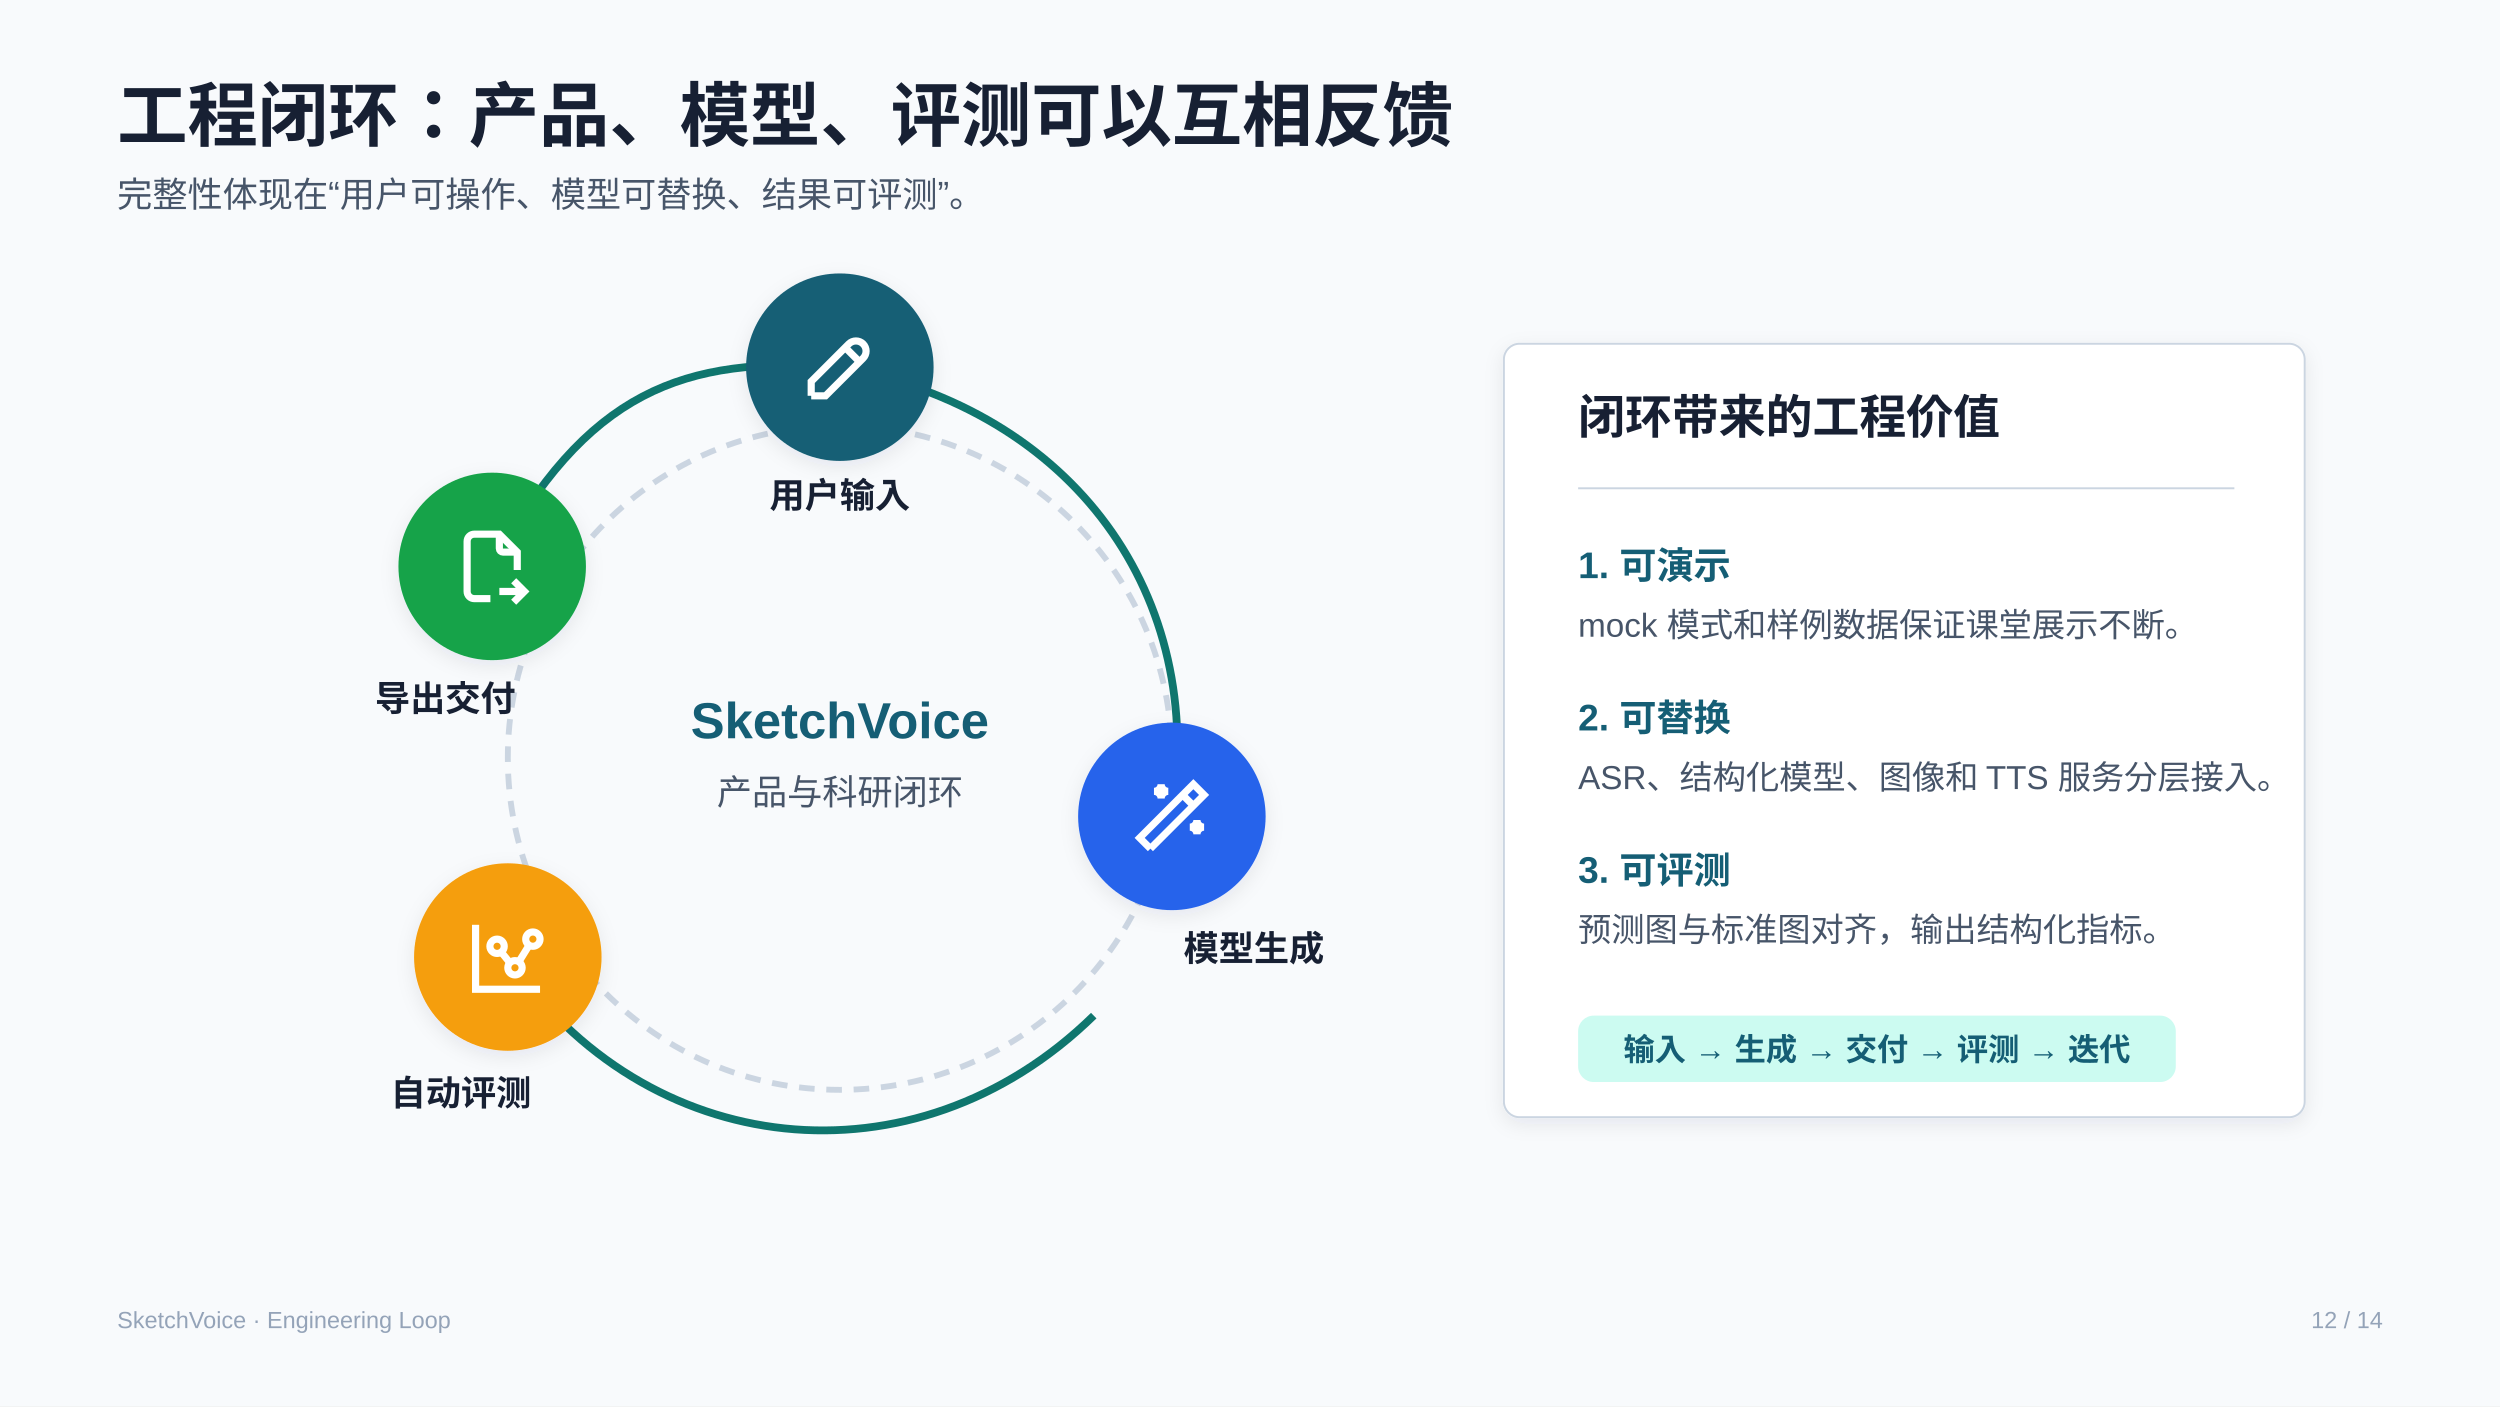
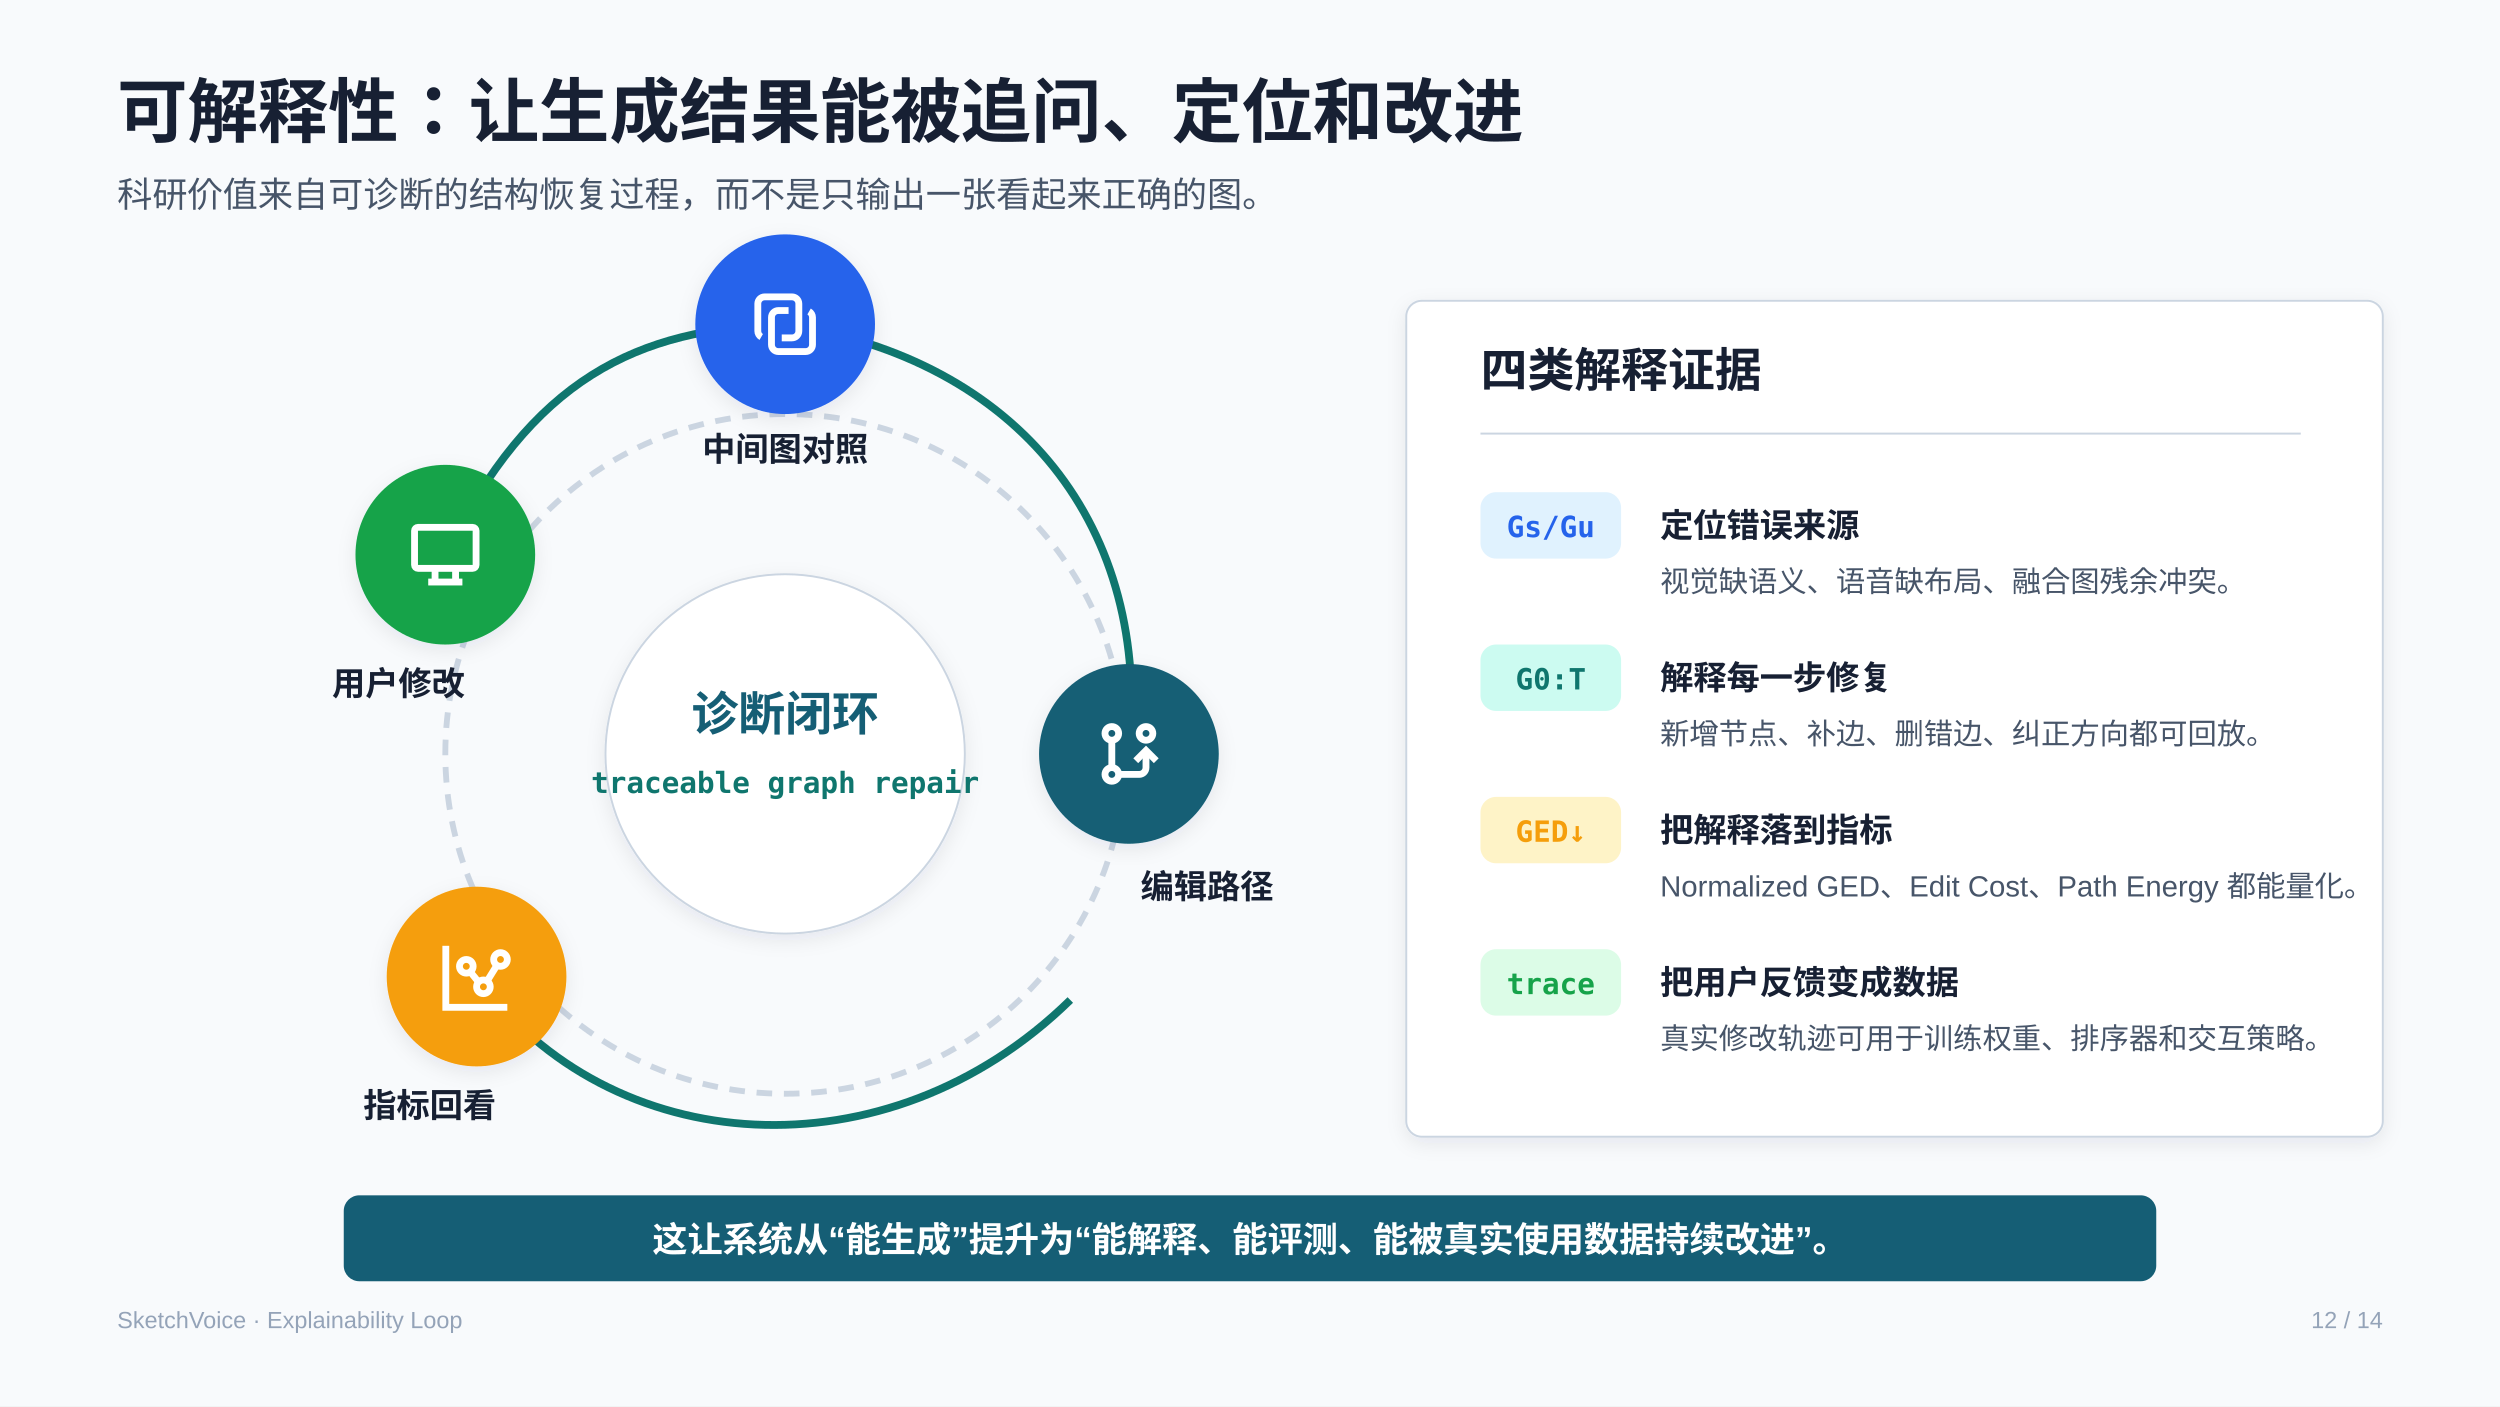
<svg xmlns="http://www.w3.org/2000/svg" viewBox="0 0 1280 720" width="1280" height="720">
  <defs>
-     <filter id="softShadow" x="-15%" y="-15%" width="130%" height="130%">
+     <filter id="softShadow" x="-12%" y="-12%" width="124%" height="124%">
      <feGaussianBlur in="SourceAlpha" stdDeviation="5" />
      <feOffset dx="0" dy="3" result="offsetBlur" />
      <feFlood flood-color="#172033" flood-opacity="0.08" result="shadowColor" />
      <feComposite in="shadowColor" in2="offsetBlur" operator="in" result="shadow" />
      <feMerge>
        <feMergeNode in="shadow" />
        <feMergeNode in="SourceGraphic" />
      </feMerge>
    </filter>
-     <marker id="arrow" markerWidth="10" markerHeight="10" refX="9" refY="5" orient="auto">
+     <marker id="arrowTeal" markerWidth="10" markerHeight="10" refX="9" refY="5" orient="auto">
      <path d="M0,0 L10,5 L0,10 Z" fill="#0F766E" />
    </marker>
  </defs>
  <g id="background">
    <rect width="1280" height="720" fill="#F8FAFC" />
  </g>
  <g id="header">
-     <text x="60" y="72" font-family="&quot;Microsoft YaHei&quot;, Arial, sans-serif" font-size="36" font-weight="800" fill="#172033">工程闭环：产品、模型、评测可以互相反馈</text>
-     <text x="60" y="106" font-family="&quot;Microsoft YaHei&quot;, Arial, sans-serif" font-size="18" fill="#475569">完整性体现在“用户可操作、模型可替换、结果可评测”。</text>
+     <text x="60" y="70" font-family="&quot;Microsoft YaHei&quot;, Arial, sans-serif" font-size="36" font-weight="800" fill="#172033">可解释性：让生成结果能被追问、定位和改进</text>
+     <text x="60" y="106" font-family="&quot;Microsoft YaHei&quot;, Arial, sans-serif" font-size="18" fill="#475569">科研价值来自可诊断的结构恢复过程，而不是只输出一张看起来正确的图。</text>
  </g>
-   <g id="cycle">
-     <circle cx="430" cy="388" r="170" fill="none" stroke="#CBD5E1" stroke-width="3" stroke-dasharray="8,6" />
-     <text x="430" y="378" text-anchor="middle" font-family="&quot;Microsoft YaHei&quot;, Arial, sans-serif" font-size="26" font-weight="800" fill="#155E75">SketchVoice</text>
-     <text x="430" y="412" text-anchor="middle" font-family="&quot;Microsoft YaHei&quot;, Arial, sans-serif" font-size="18" fill="#475569">产品与科研闭环</text>
-     <path d="M 430 188 C 550 210 618 305 600 418" fill="none" stroke="#0F766E" stroke-width="4" marker-end="url(#arrow)" />
-     <path d="M 560 520 C 468 610 330 594 260 490" fill="none" stroke="#0F766E" stroke-width="4" marker-end="url(#arrow)" />
-     <path d="M 252 290 C 300 200 350 182 430 188" fill="none" stroke="#0F766E" stroke-width="4" marker-end="url(#arrow)" />
-     <g id="node-input">
-       <circle cx="430" cy="188" r="48" fill="#155E75" filter="url(#softShadow)" />
-       <g transform="translate(408.0, 166.0) scale(1.833333)" fill="none" stroke="#FFFFFF" stroke-width="2">
-         <path d="M4 20h4l10.5 -10.5a2.828 2.828 0 1 0 -4 -4l-10.5 10.5v4" />
-         <path d="M13.5 6.5l4 4" />
+   <g id="cycle-left">
+     <circle cx="402" cy="386" r="174" fill="none" stroke="#CBD5E1" stroke-width="3" stroke-dasharray="8,6" />
+     <circle cx="402" cy="386" r="92" fill="#FFFFFF" stroke="#CBD5E1" filter="url(#softShadow)" />
+     <text x="402" y="374" text-anchor="middle" font-family="&quot;Microsoft YaHei&quot;, Arial, sans-serif" font-size="24" font-weight="800" fill="#155E75">诊断闭环</text>
+     <text x="402" y="406" text-anchor="middle" font-family="Consolas, monospace" font-size="15" font-weight="700" fill="#0F766E">traceable graph repair</text>
+     <path d="M 402 166 C 522 184 590 270 578 386" fill="none" stroke="#0F766E" stroke-width="4" marker-end="url(#arrowTeal)" />
+     <path d="M 548 512 C 454 604 312 594 244 500" fill="none" stroke="#0F766E" stroke-width="4" marker-end="url(#arrowTeal)" />
+     <path d="M 228 284 C 272 194 326 168 402 166" fill="none" stroke="#0F766E" stroke-width="4" marker-end="url(#arrowTeal)" />
+     <g id="node-intermediate">
+       <circle cx="402" cy="166" r="46" fill="#2563EB" filter="url(#softShadow)" />
+       <g transform="translate(381.0, 145.0) scale(1.75)" fill="none" stroke="#FFFFFF" stroke-width="2">
+         <path d="M19 8.268a2 2 0 0 1 1 1.732v8a2 2 0 0 1 -2 2h-8a2 2 0 0 1 -2 -2v-8a2 2 0 0 1 2 -2h3" />
+         <path d="M5 15.734a2 2 0 0 1 -1 -1.734v-8a2 2 0 0 1 2 -2h8a2 2 0 0 1 2 2v8a2 2 0 0 1 -2 2h-3" />
      </g>
-       <text x="430" y="260" text-anchor="middle" font-family="&quot;Microsoft YaHei&quot;, Arial, sans-serif" font-size="18" font-weight="800" fill="#172033">用户输入</text>
+       <text x="402" y="236" text-anchor="middle" font-family="&quot;Microsoft YaHei&quot;, Arial, sans-serif" font-size="17" font-weight="800" fill="#172033">中间图对照</text>
    </g>
-     <g id="node-generate">
-       <circle cx="600" cy="418" r="48" fill="#2563EB" filter="url(#softShadow)" />
-       <g transform="translate(578.0, 396.0) scale(1.833333)" fill="none" stroke="#FFFFFF" stroke-width="2">
-         <path d="M6 21l15 -15l-3 -3l-15 15l3 3" />
-         <path d="M15 6l3 3" />
-         <path d="M9 3a2 2 0 0 0 2 2a2 2 0 0 0 -2 2a2 2 0 0 0 -2 -2a2 2 0 0 0 2 -2" />
-         <path d="M19 13a2 2 0 0 0 2 2a2 2 0 0 0 -2 2a2 2 0 0 0 -2 -2a2 2 0 0 0 2 -2" />
+     <g id="node-path">
+       <circle cx="578" cy="386" r="46" fill="#155E75" filter="url(#softShadow)" />
+       <g transform="translate(557.0, 365.0) scale(1.75)" fill="none" stroke="#FFFFFF" stroke-width="2">
+         <path d="M5 18a2 2 0 1 0 4 0a2 2 0 1 0 -4 0" />
+         <path d="M5 6a2 2 0 1 0 4 0a2 2 0 1 0 -4 0" />
+         <path d="M15 6a2 2 0 1 0 4 0a2 2 0 1 0 -4 0" />
+         <path d="M7 8l0 8" />
+         <path d="M9 18h6a2 2 0 0 0 2 -2v-5" />
+         <path d="M14 14l3 -3l3 3" />
      </g>
-       <text x="642" y="492" text-anchor="middle" font-family="&quot;Microsoft YaHei&quot;, Arial, sans-serif" font-size="18" font-weight="800" fill="#172033">模型生成</text>
+       <text x="618" y="460" text-anchor="middle" font-family="&quot;Microsoft YaHei&quot;, Arial, sans-serif" font-size="17" font-weight="800" fill="#172033">编辑路径</text>
    </g>
-     <g id="node-evaluate">
-       <circle cx="260" cy="490" r="48" fill="#F59E0B" filter="url(#softShadow)" />
-       <g transform="translate(238.0, 468.0) scale(1.833333)" fill="none" stroke="#FFFFFF" stroke-width="2">
+     <g id="node-metrics">
+       <circle cx="244" cy="500" r="46" fill="#F59E0B" filter="url(#softShadow)" />
+       <g transform="translate(223.0, 479.0) scale(1.75)" fill="none" stroke="#FFFFFF" stroke-width="2">
        <path d="M3 3v18h18" />
        <path d="M7 9a2 2 0 1 0 4 0a2 2 0 1 0 -4 0" />
        <path d="M17 7a2 2 0 1 0 4 0a2 2 0 1 0 -4 0" />
        <path d="M12 15a2 2 0 1 0 4 0a2 2 0 1 0 -4 0" />
        <path d="M10.16 10.62l2.34 2.88" />
        <path d="M15.088 13.328l2.837 -4.586" />
      </g>
-       <text x="236" y="566" text-anchor="middle" font-family="&quot;Microsoft YaHei&quot;, Arial, sans-serif" font-size="18" font-weight="800" fill="#172033">自动评测</text>
+       <text x="220" y="572" text-anchor="middle" font-family="&quot;Microsoft YaHei&quot;, Arial, sans-serif" font-size="17" font-weight="800" fill="#172033">指标回看</text>
    </g>
-     <g id="node-deliver">
-       <circle cx="252" cy="290" r="48" fill="#16A34A" filter="url(#softShadow)" />
-       <g transform="translate(230.0, 268.0) scale(1.833333)" fill="none" stroke="#FFFFFF" stroke-width="2">
-         <path d="M14 3v4a1 1 0 0 0 1 1h4" />
-         <path d="M11.5 21h-4.5a2 2 0 0 1 -2 -2v-14a2 2 0 0 1 2 -2h7l5 5v5m-5 6h7m-3 -3l3 3l-3 3" />
+     <g id="node-user">
+       <circle cx="228" cy="284" r="46" fill="#16A34A" filter="url(#softShadow)" />
+       <g transform="translate(207.0, 263.0) scale(1.75)" fill="none" stroke="#FFFFFF" stroke-width="2">
+         <path d="M3 5a1 1 0 0 1 1 -1h16a1 1 0 0 1 1 1v10a1 1 0 0 1 -1 1h-16a1 1 0 0 1 -1 -1v-10" />
+         <path d="M7 20h10" />
+         <path d="M9 16v4" />
+         <path d="M15 16v4" />
      </g>
-       <text x="228" y="364" text-anchor="middle" font-family="&quot;Microsoft YaHei&quot;, Arial, sans-serif" font-size="18" font-weight="800" fill="#172033">导出交付</text>
+       <text x="204" y="356" text-anchor="middle" font-family="&quot;Microsoft YaHei&quot;, Arial, sans-serif" font-size="17" font-weight="800" fill="#172033">用户修改</text>
    </g>
  </g>
-   <g id="right-panel">
-     <path fill="#FFFFFF" stroke="#CBD5E1" filter="url(#softShadow)" d="M778,176 H1172 A8,8 0 0 1 1180,184 V564 A8,8 0 0 1 1172,572 H778 A8,8 0 0 1 770,564 V184 A8,8 0 0 1 778,176 Z" />
-     <text x="808" y="222" font-family="&quot;Microsoft YaHei&quot;, Arial, sans-serif" font-size="24" font-weight="800" fill="#172033">闭环带来的工程价值</text>
-     <line x1="808" y1="250" x2="1144" y2="250" stroke="#CBD5E1" />
-     <text x="808" y="296" font-family="&quot;Microsoft YaHei&quot;, Arial, sans-serif" font-size="19" font-weight="800" fill="#155E75">1. 可演示</text>
-     <text x="808" y="326" font-family="&quot;Microsoft YaHei&quot;, Arial, sans-serif" font-size="17" fill="#475569">mock 模式和样例数据保证课堂展示不断。</text>
-     <text x="808" y="374" font-family="&quot;Microsoft YaHei&quot;, Arial, sans-serif" font-size="19" font-weight="800" fill="#155E75">2. 可替换</text>
-     <text x="808" y="404" font-family="&quot;Microsoft YaHei&quot;, Arial, sans-serif" font-size="17" fill="#475569">ASR、结构化模型、图像和 TTS 服务分层接入。</text>
-     <text x="808" y="452" font-family="&quot;Microsoft YaHei&quot;, Arial, sans-serif" font-size="19" font-weight="800" fill="#155E75">3. 可评测</text>
-     <text x="808" y="482" font-family="&quot;Microsoft YaHei&quot;, Arial, sans-serif" font-size="17" fill="#475569">预测图与标准图对齐，输出结构化指标。</text>
-     <path fill="#CCFBF1" d="M816,520 H1106 A8,8 0 0 1 1114,528 V546 A8,8 0 0 1 1106,554 H816 A8,8 0 0 1 808,546 V528 A8,8 0 0 1 816,520 Z" />
-     <text x="961" y="543" text-anchor="middle" font-family="&quot;Microsoft YaHei&quot;, Arial, sans-serif" font-size="16" font-weight="800" fill="#155E75">输入 → 生成 → 交付 → 评测 → 迭代</text>
+   <g id="evidence-panel">
+     <path fill="#FFFFFF" stroke="#CBD5E1" filter="url(#softShadow)" d="M728,154 H1212 A8,8 0 0 1 1220,162 V574 A8,8 0 0 1 1212,582 H728 A8,8 0 0 1 720,574 V162 A8,8 0 0 1 728,154 Z" />
+     <text x="758" y="198" font-family="&quot;Microsoft YaHei&quot;, Arial, sans-serif" font-size="24" font-weight="800" fill="#172033">四类解释证据</text>
+     <line x1="758" y1="222" x2="1178" y2="222" stroke="#CBD5E1" />
+     <g id="evidence-1">
+       <path fill="#E0F2FE" d="M766,252 H822 A8,8 0 0 1 830,260 V278 A8,8 0 0 1 822,286 H766 A8,8 0 0 1 758,278 V260 A8,8 0 0 1 766,252 Z" />
+       <text x="794" y="275" text-anchor="middle" font-family="Consolas, monospace" font-size="15" font-weight="700" fill="#2563EB">Gs/Gu</text>
+       <text x="850" y="275" font-family="&quot;Microsoft YaHei&quot;, Arial, sans-serif" font-size="17" font-weight="800" fill="#172033">定位错误来源</text>
+       <text x="850" y="303" font-family="&quot;Microsoft YaHei&quot;, Arial, sans-serif" font-size="15" fill="#475569">视觉缺语义、语音缺布局、融合图残余冲突。</text>
+     </g>
+     <g id="evidence-2">
+       <path fill="#CCFBF1" d="M766,330 H822 A8,8 0 0 1 830,338 V356 A8,8 0 0 1 822,364 H766 A8,8 0 0 1 758,356 V338 A8,8 0 0 1 766,330 Z" />
+       <text x="794" y="353" text-anchor="middle" font-family="Consolas, monospace" font-size="15" font-weight="700" fill="#0F766E">G0:T</text>
+       <text x="850" y="353" font-family="&quot;Microsoft YaHei&quot;, Arial, sans-serif" font-size="17" font-weight="800" fill="#172033">解释每一步修复</text>
+       <text x="850" y="381" font-family="&quot;Microsoft YaHei&quot;, Arial, sans-serif" font-size="15" fill="#475569">新增节点、补边、删错边、纠正方向都可回放。</text>
+     </g>
+     <g id="evidence-3">
+       <path fill="#FEF3C7" d="M766,408 H822 A8,8 0 0 1 830,416 V434 A8,8 0 0 1 822,442 H766 A8,8 0 0 1 758,434 V416 A8,8 0 0 1 766,408 Z" />
+       <text x="794" y="431" text-anchor="middle" font-family="Consolas, monospace" font-size="15" font-weight="700" fill="#F59E0B">GED↓</text>
+       <text x="850" y="431" font-family="&quot;Microsoft YaHei&quot;, Arial, sans-serif" font-size="17" font-weight="800" fill="#172033">把解释落到指标</text>
+       <text x="850" y="459" font-family="&quot;Microsoft YaHei&quot;, Arial, sans-serif" font-size="15" fill="#475569">Normalized GED、Edit Cost、Path Energy 都能量化。</text>
+     </g>
+     <g id="evidence-4">
+       <path fill="#DCFCE7" d="M766,486 H822 A8,8 0 0 1 830,494 V512 A8,8 0 0 1 822,520 H766 A8,8 0 0 1 758,512 V494 A8,8 0 0 1 766,486 Z" />
+       <text x="794" y="509" text-anchor="middle" font-family="Consolas, monospace" font-size="15" font-weight="700" fill="#16A34A">trace</text>
+       <text x="850" y="509" font-family="&quot;Microsoft YaHei&quot;, Arial, sans-serif" font-size="17" font-weight="800" fill="#172033">把用户反馈变成数据</text>
+       <text x="850" y="537" font-family="&quot;Microsoft YaHei&quot;, Arial, sans-serif" font-size="15" fill="#475569">真实修改轨迹可用于训练权重、排序器和交互策略。</text>
+     </g>
+   </g>
+   <g id="bottom-takeaway">
+     <path fill="#155E75" d="M184,612 H1096 A8,8 0 0 1 1104,620 V648 A8,8 0 0 1 1096,656 H184 A8,8 0 0 1 176,648 V620 A8,8 0 0 1 184,612 Z" />
+     <text x="640" y="641" text-anchor="middle" font-family="&quot;Microsoft YaHei&quot;, Arial, sans-serif" font-size="18" font-weight="800" fill="#FFFFFF">这让系统从“能生成”提升为“能解释、能评测、能被真实使用数据持续改进”。</text>
  </g>
  <g id="footer">
-     <text x="60" y="680" font-family="&quot;Microsoft YaHei&quot;, Arial, sans-serif" font-size="12" fill="#94A3B8">SketchVoice · Engineering Loop</text>
+     <text x="60" y="680" font-family="&quot;Microsoft YaHei&quot;, Arial, sans-serif" font-size="12" fill="#94A3B8">SketchVoice · Explainability Loop</text>
    <text x="1220" y="680" text-anchor="end" font-family="&quot;Microsoft YaHei&quot;, Arial, sans-serif" font-size="12" fill="#94A3B8">12 / 14</text>
  </g>
</svg>
